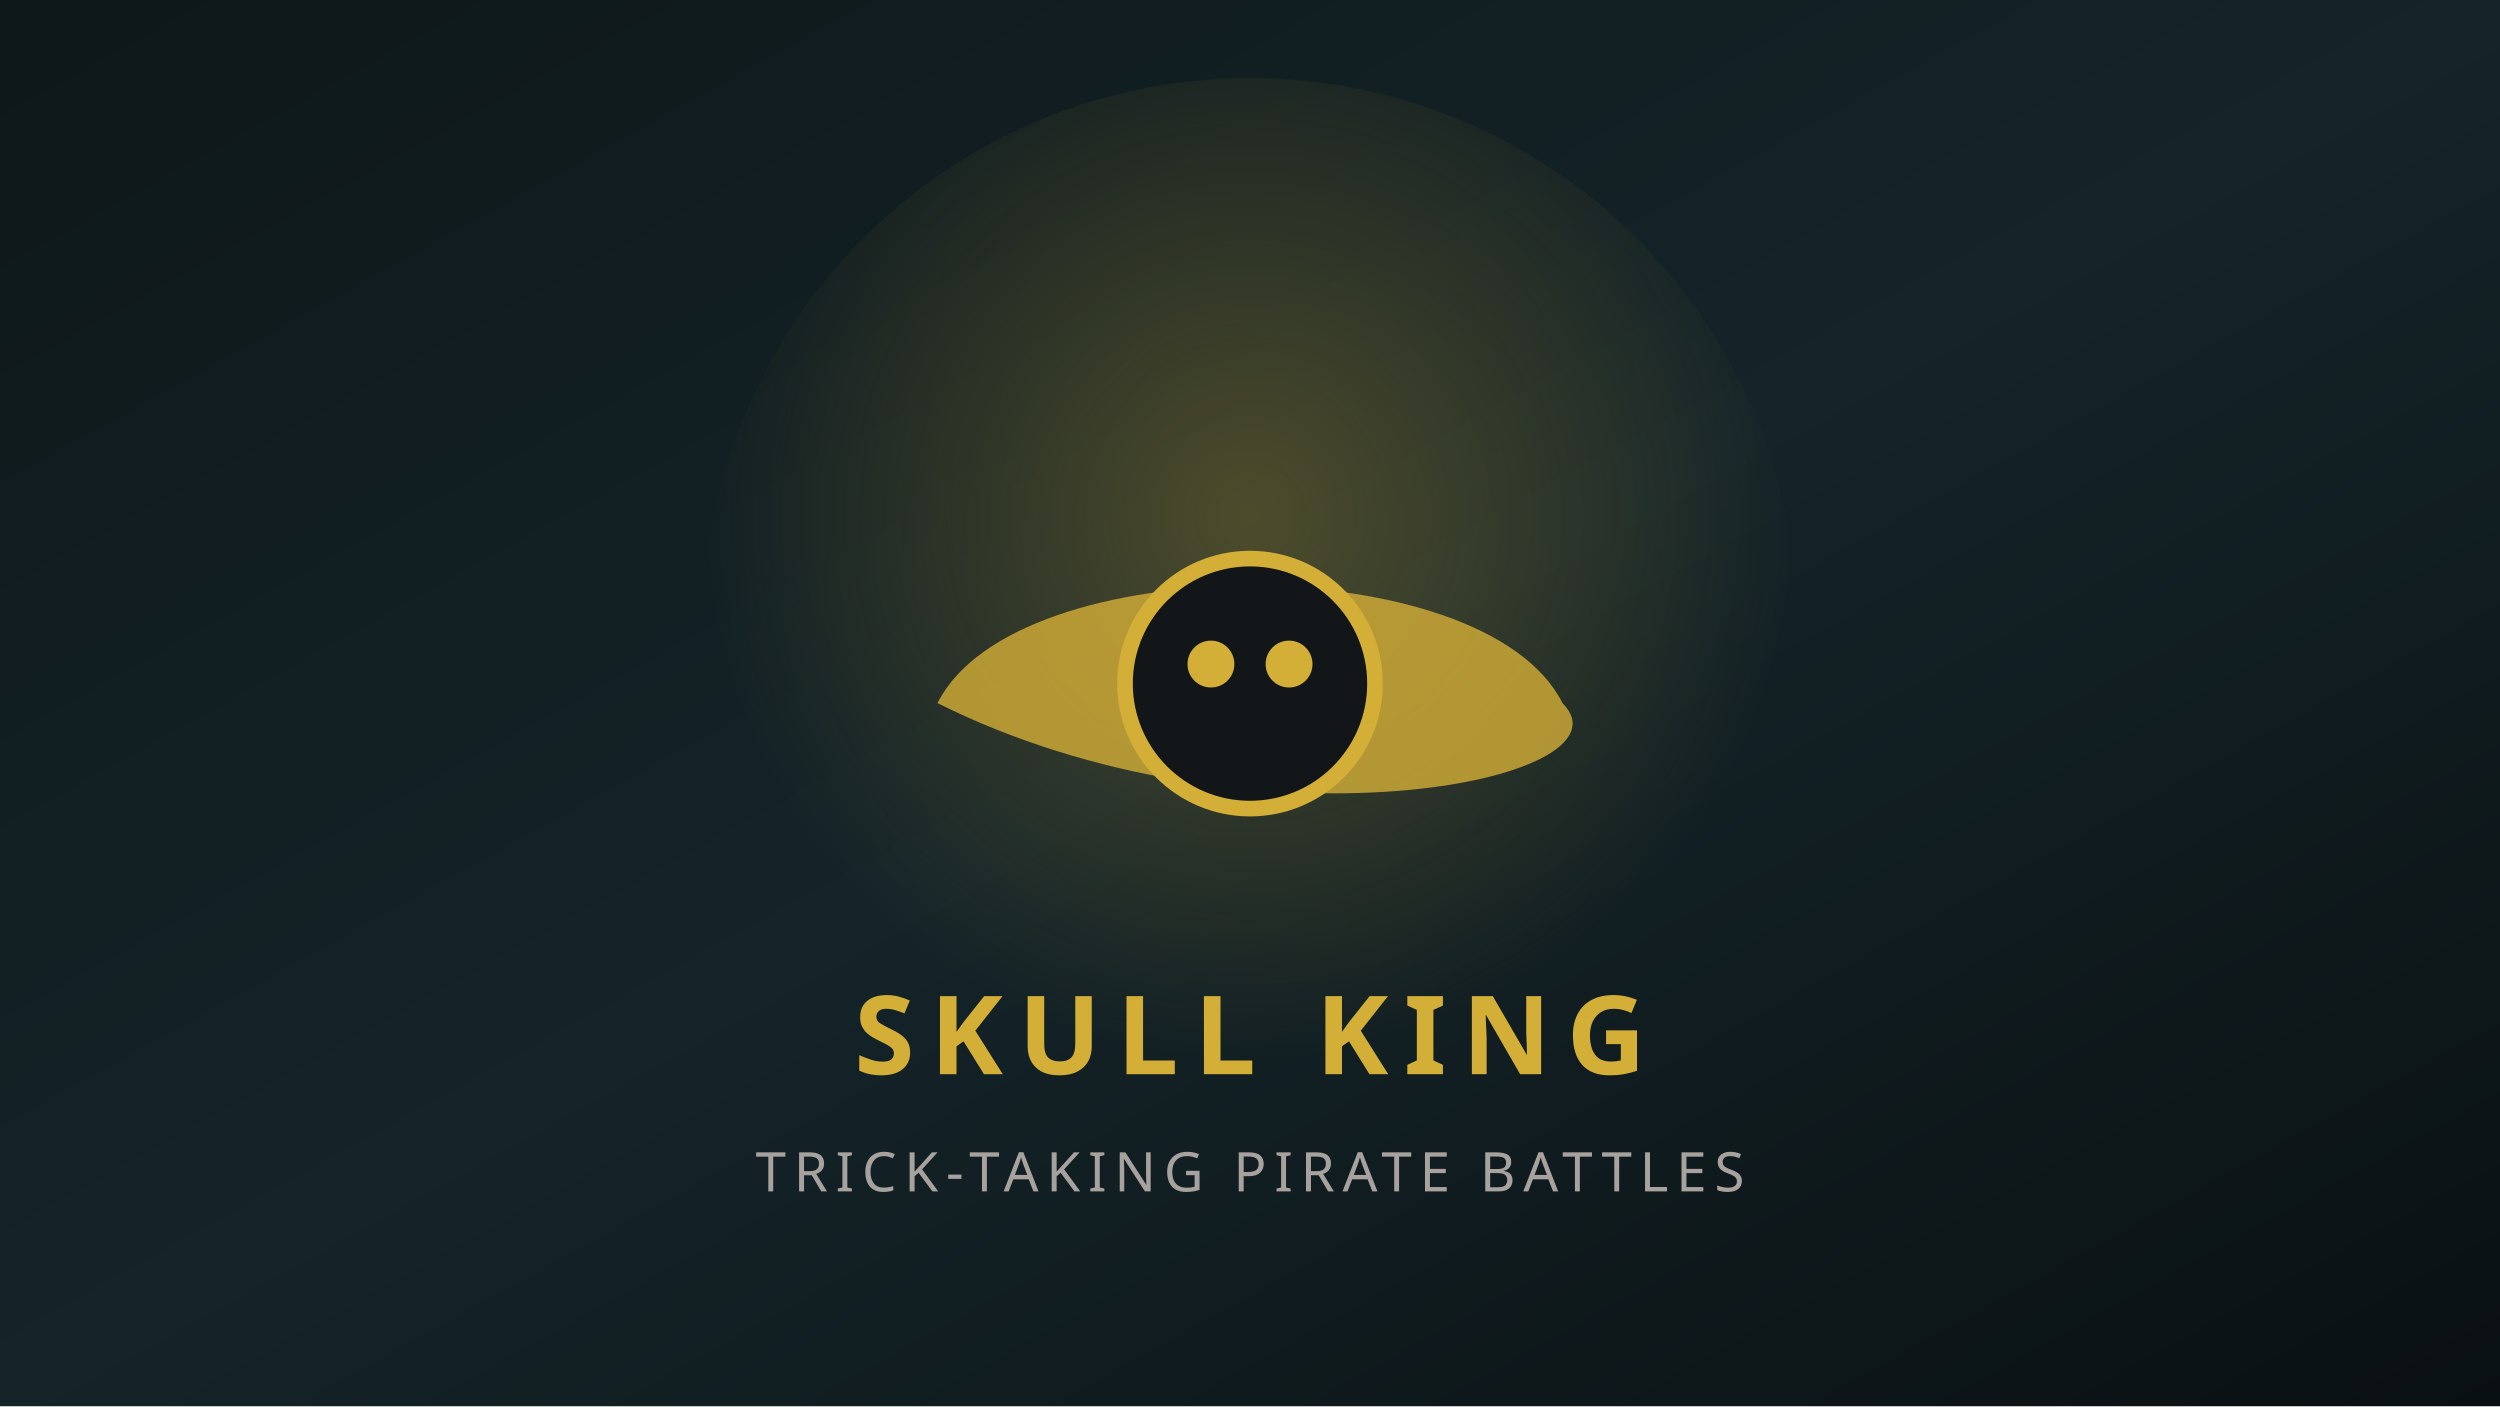
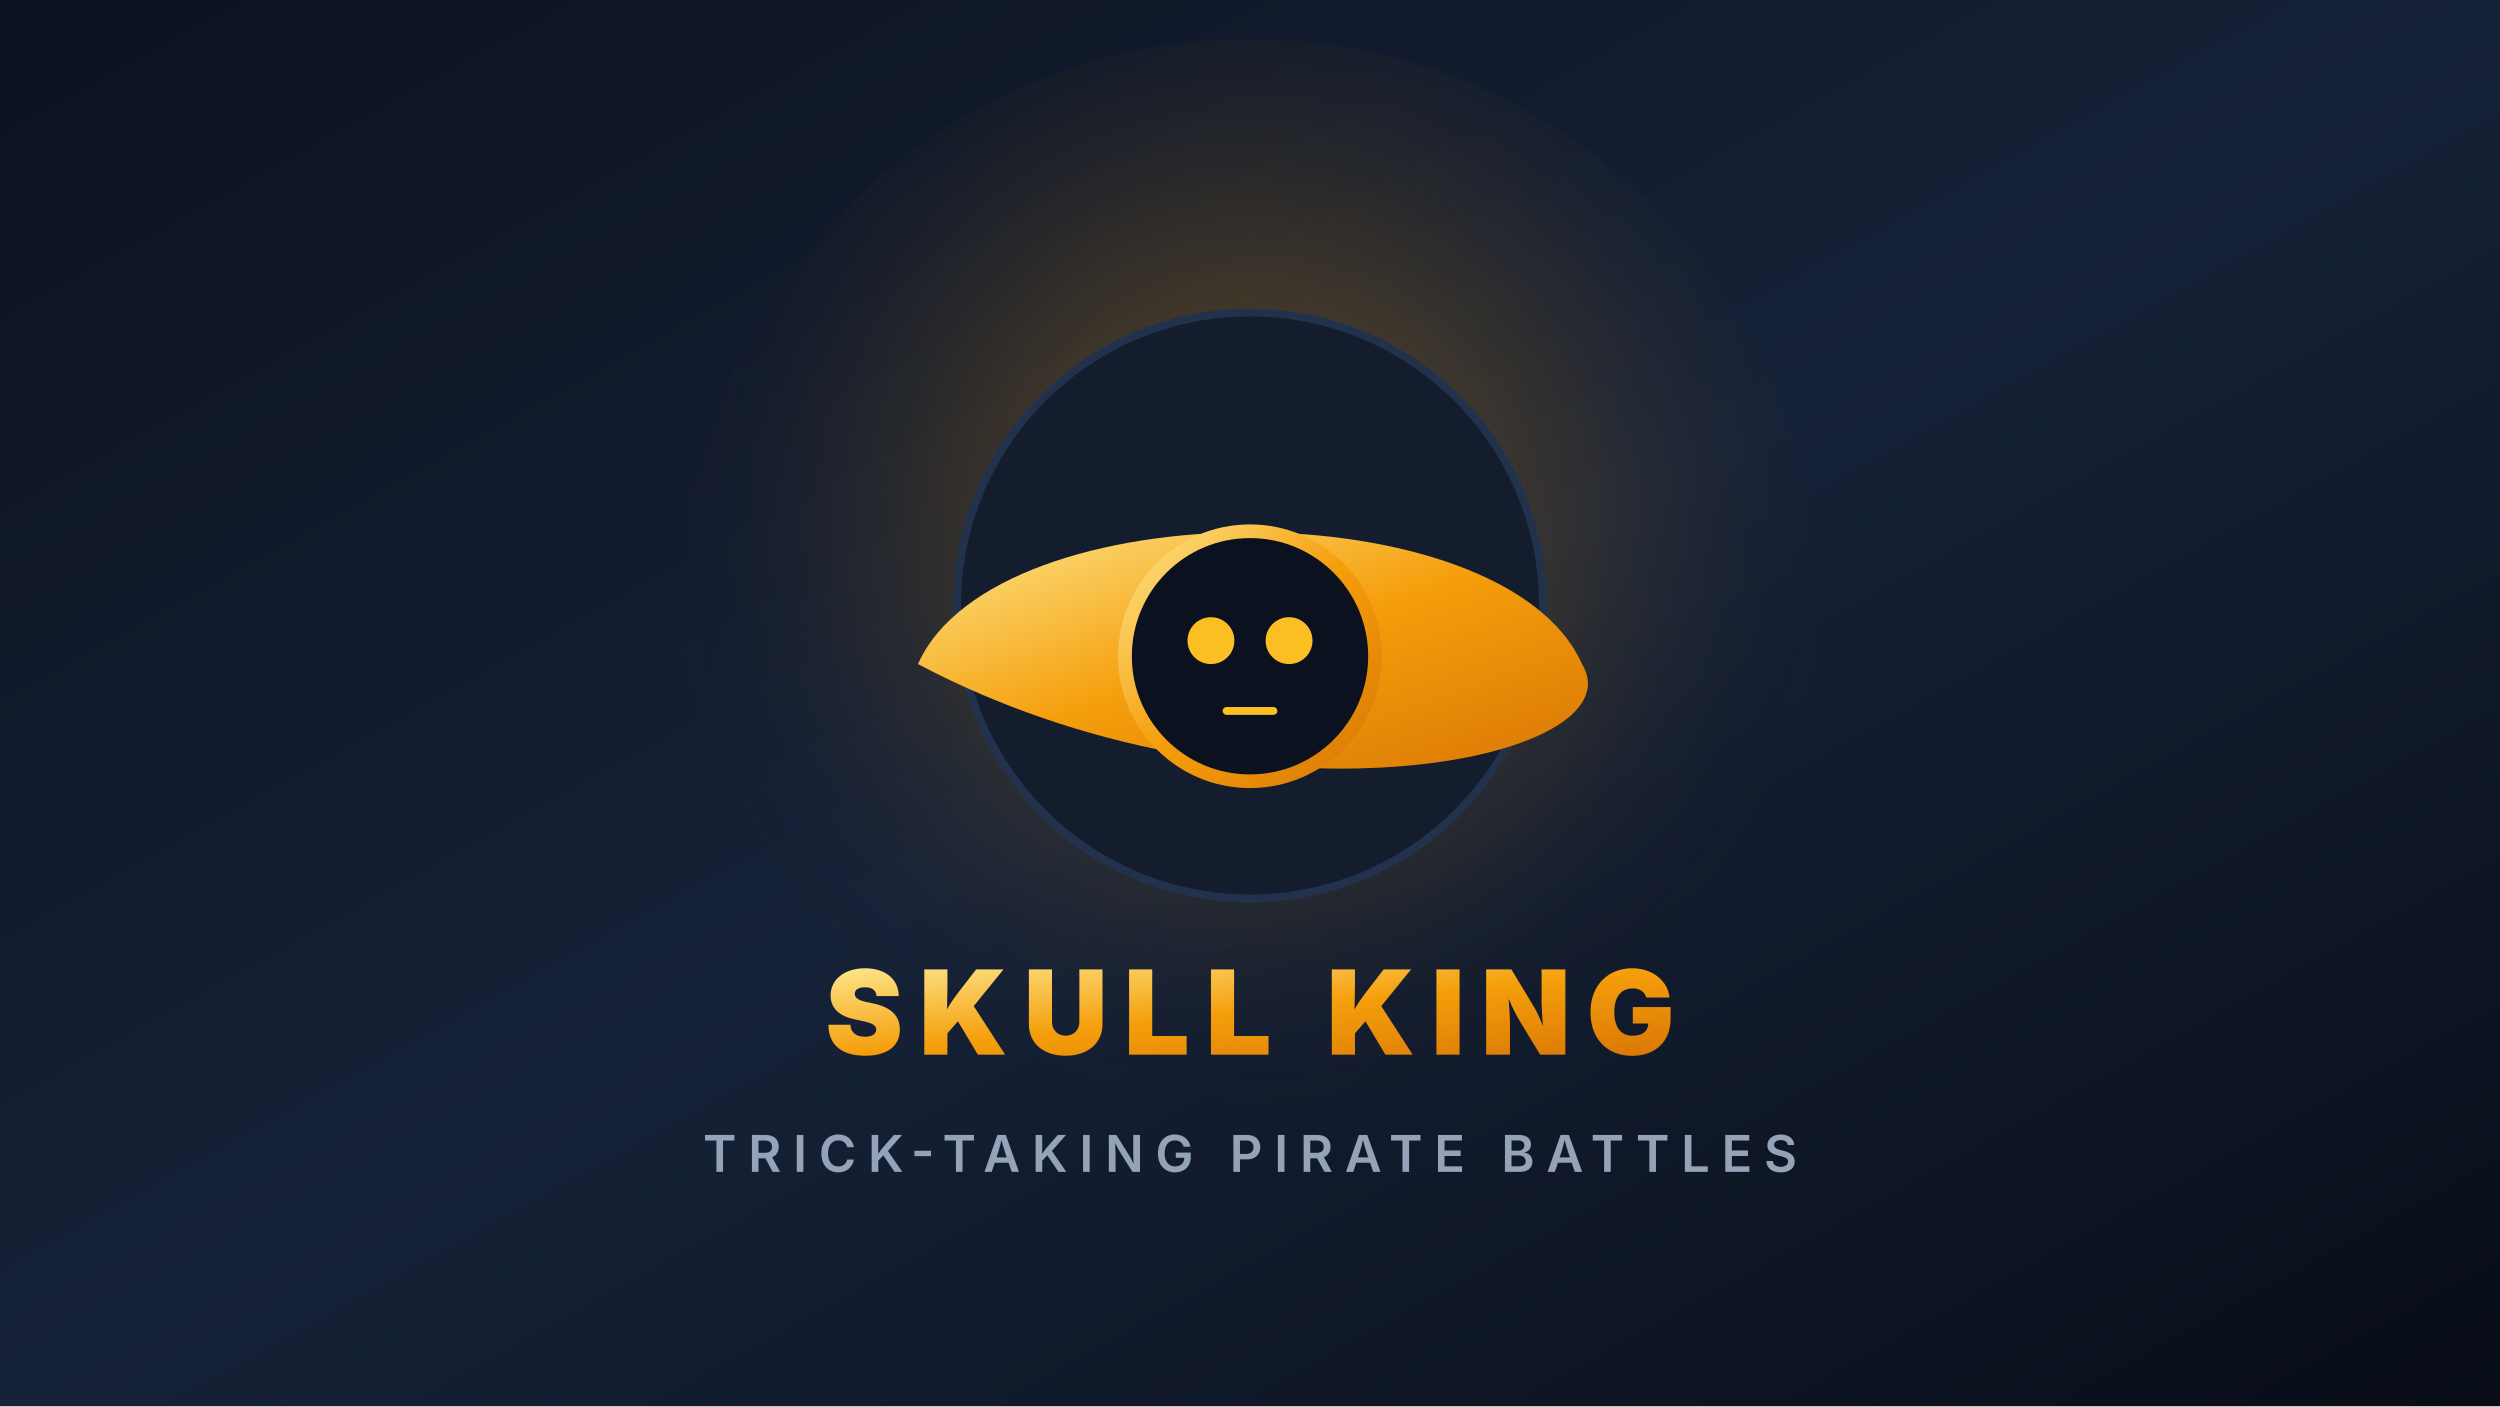
<svg xmlns="http://www.w3.org/2000/svg" viewBox="0 0 640 360" width="100%" height="100%">
  <defs>
    <linearGradient id="bg" x1="0%" y1="0%" x2="100%" y2="100%">
-       <stop offset="0%" stop-color="#0e1719" />
-       <stop offset="50%" stop-color="#142429" />
-       <stop offset="100%" stop-color="#0a1012" />
+       <stop offset="0%" stop-color="#0B111E" />
+       <stop offset="50%" stop-color="#162238" />
+       <stop offset="100%" stop-color="#080D17" />
    </linearGradient>
-     <radialGradient id="goldGlow" cx="50%" cy="40%" r="50%">
-       <stop offset="0%" stop-color="#d4af37" stop-opacity="0.3" />
-       <stop offset="100%" stop-color="#d4af37" stop-opacity="0" />
+     <radialGradient id="amberGlow" cx="50%" cy="42%" r="55%">
+       <stop offset="0%" stop-color="#F59E0B" stop-opacity="0.35" />
+       <stop offset="60%" stop-color="#F59E0B" stop-opacity="0.08" />
+       <stop offset="100%" stop-color="#0B111E" stop-opacity="0" />
    </radialGradient>
+     <linearGradient id="goldGradient" x1="0%" y1="0%" x2="100%" y2="100%">
+       <stop offset="0%" stop-color="#FDE68A" />
+       <stop offset="50%" stop-color="#F59E0B" />
+       <stop offset="100%" stop-color="#D97706" />
+     </linearGradient>
  </defs>
  <rect width="640" height="360" fill="url(#bg)" />
-   <circle cx="320" cy="160" r="140" fill="url(#goldGlow)" />
-   <path d="M 240 180 C 260 140, 380 140, 400 180 C 420 200, 320 220, 240 180 Z" fill="#d4af37" opacity="0.8" />
-   <circle cx="320" cy="175" r="32" fill="#121619" stroke="#d4af37" stroke-width="4" />
-   <circle cx="310" cy="170" r="6" fill="#d4af37" />
-   <circle cx="330" cy="170" r="6" fill="#d4af37" />
-   <text x="320" y="275" font-family="system-ui, sans-serif" font-weight="800" font-size="28" fill="#d4af37" text-anchor="middle" letter-spacing="4">SKULL KING</text>
-   <text x="320" y="305" font-family="system-ui, sans-serif" font-weight="500" font-size="14" fill="#a8a29e" text-anchor="middle" letter-spacing="2">TRICK-TAKING PIRATE BATTLES</text>
+   <circle cx="320" cy="155" r="145" fill="url(#amberGlow)" />
+   <circle cx="320" cy="155" r="75" fill="#131D2E" stroke="#22324D" stroke-width="2" />
+   <path d="M 235 170 C 255 125, 385 125, 405 170 C 420 195, 320 215, 235 170 Z" fill="url(#goldGradient)" />
+   <circle cx="320" cy="168" r="32" fill="#0B111E" stroke="url(#goldGradient)" stroke-width="3.5" />
+   <circle cx="310" cy="164" r="6" fill="#FBBF24" />
+   <circle cx="330" cy="164" r="6" fill="#FBBF24" />
+   <path d="M 314 182 L 326 182" stroke="#FBBF24" stroke-width="2" stroke-linecap="round" />
+   <text x="320" y="270" font-family="system-ui, -apple-system, sans-serif" font-weight="900" font-size="30" fill="url(#goldGradient)" text-anchor="middle" letter-spacing="4">SKULL KING</text>
+   <text x="320" y="300" font-family="system-ui, -apple-system, sans-serif" font-weight="600" font-size="13" fill="#94A3B8" text-anchor="middle" letter-spacing="3">TRICK-TAKING PIRATE BATTLES</text>
</svg>
